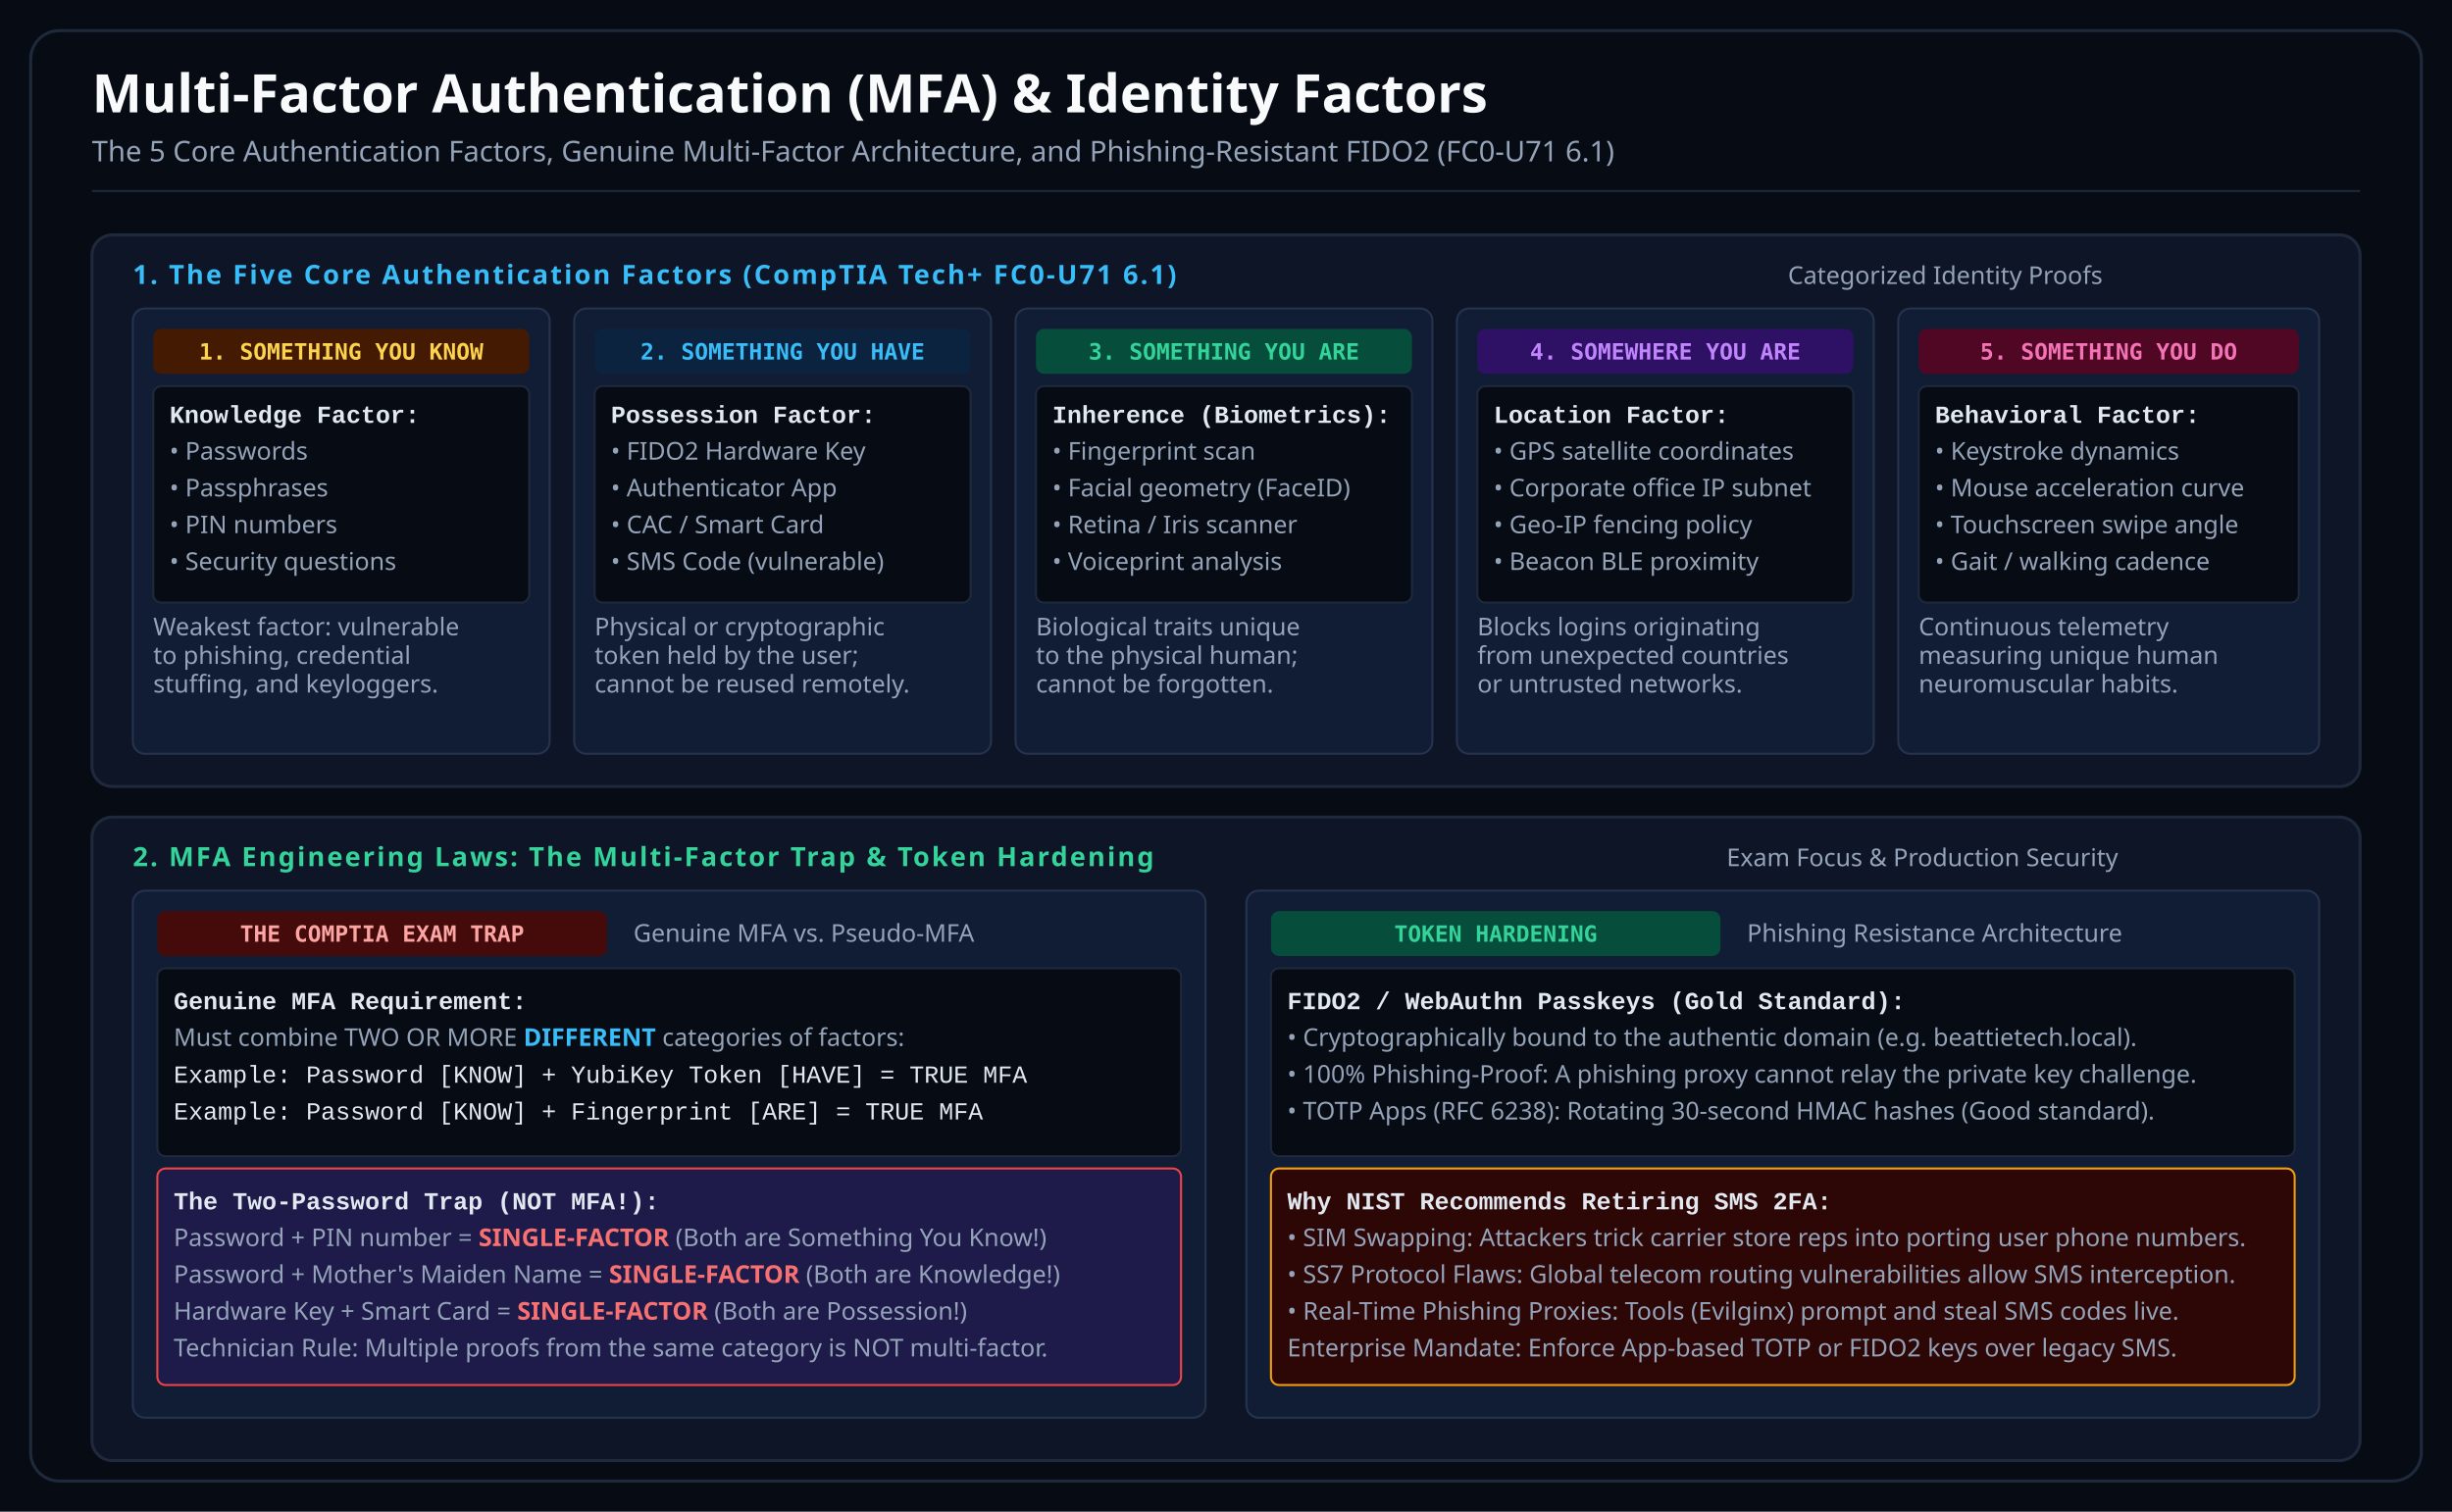
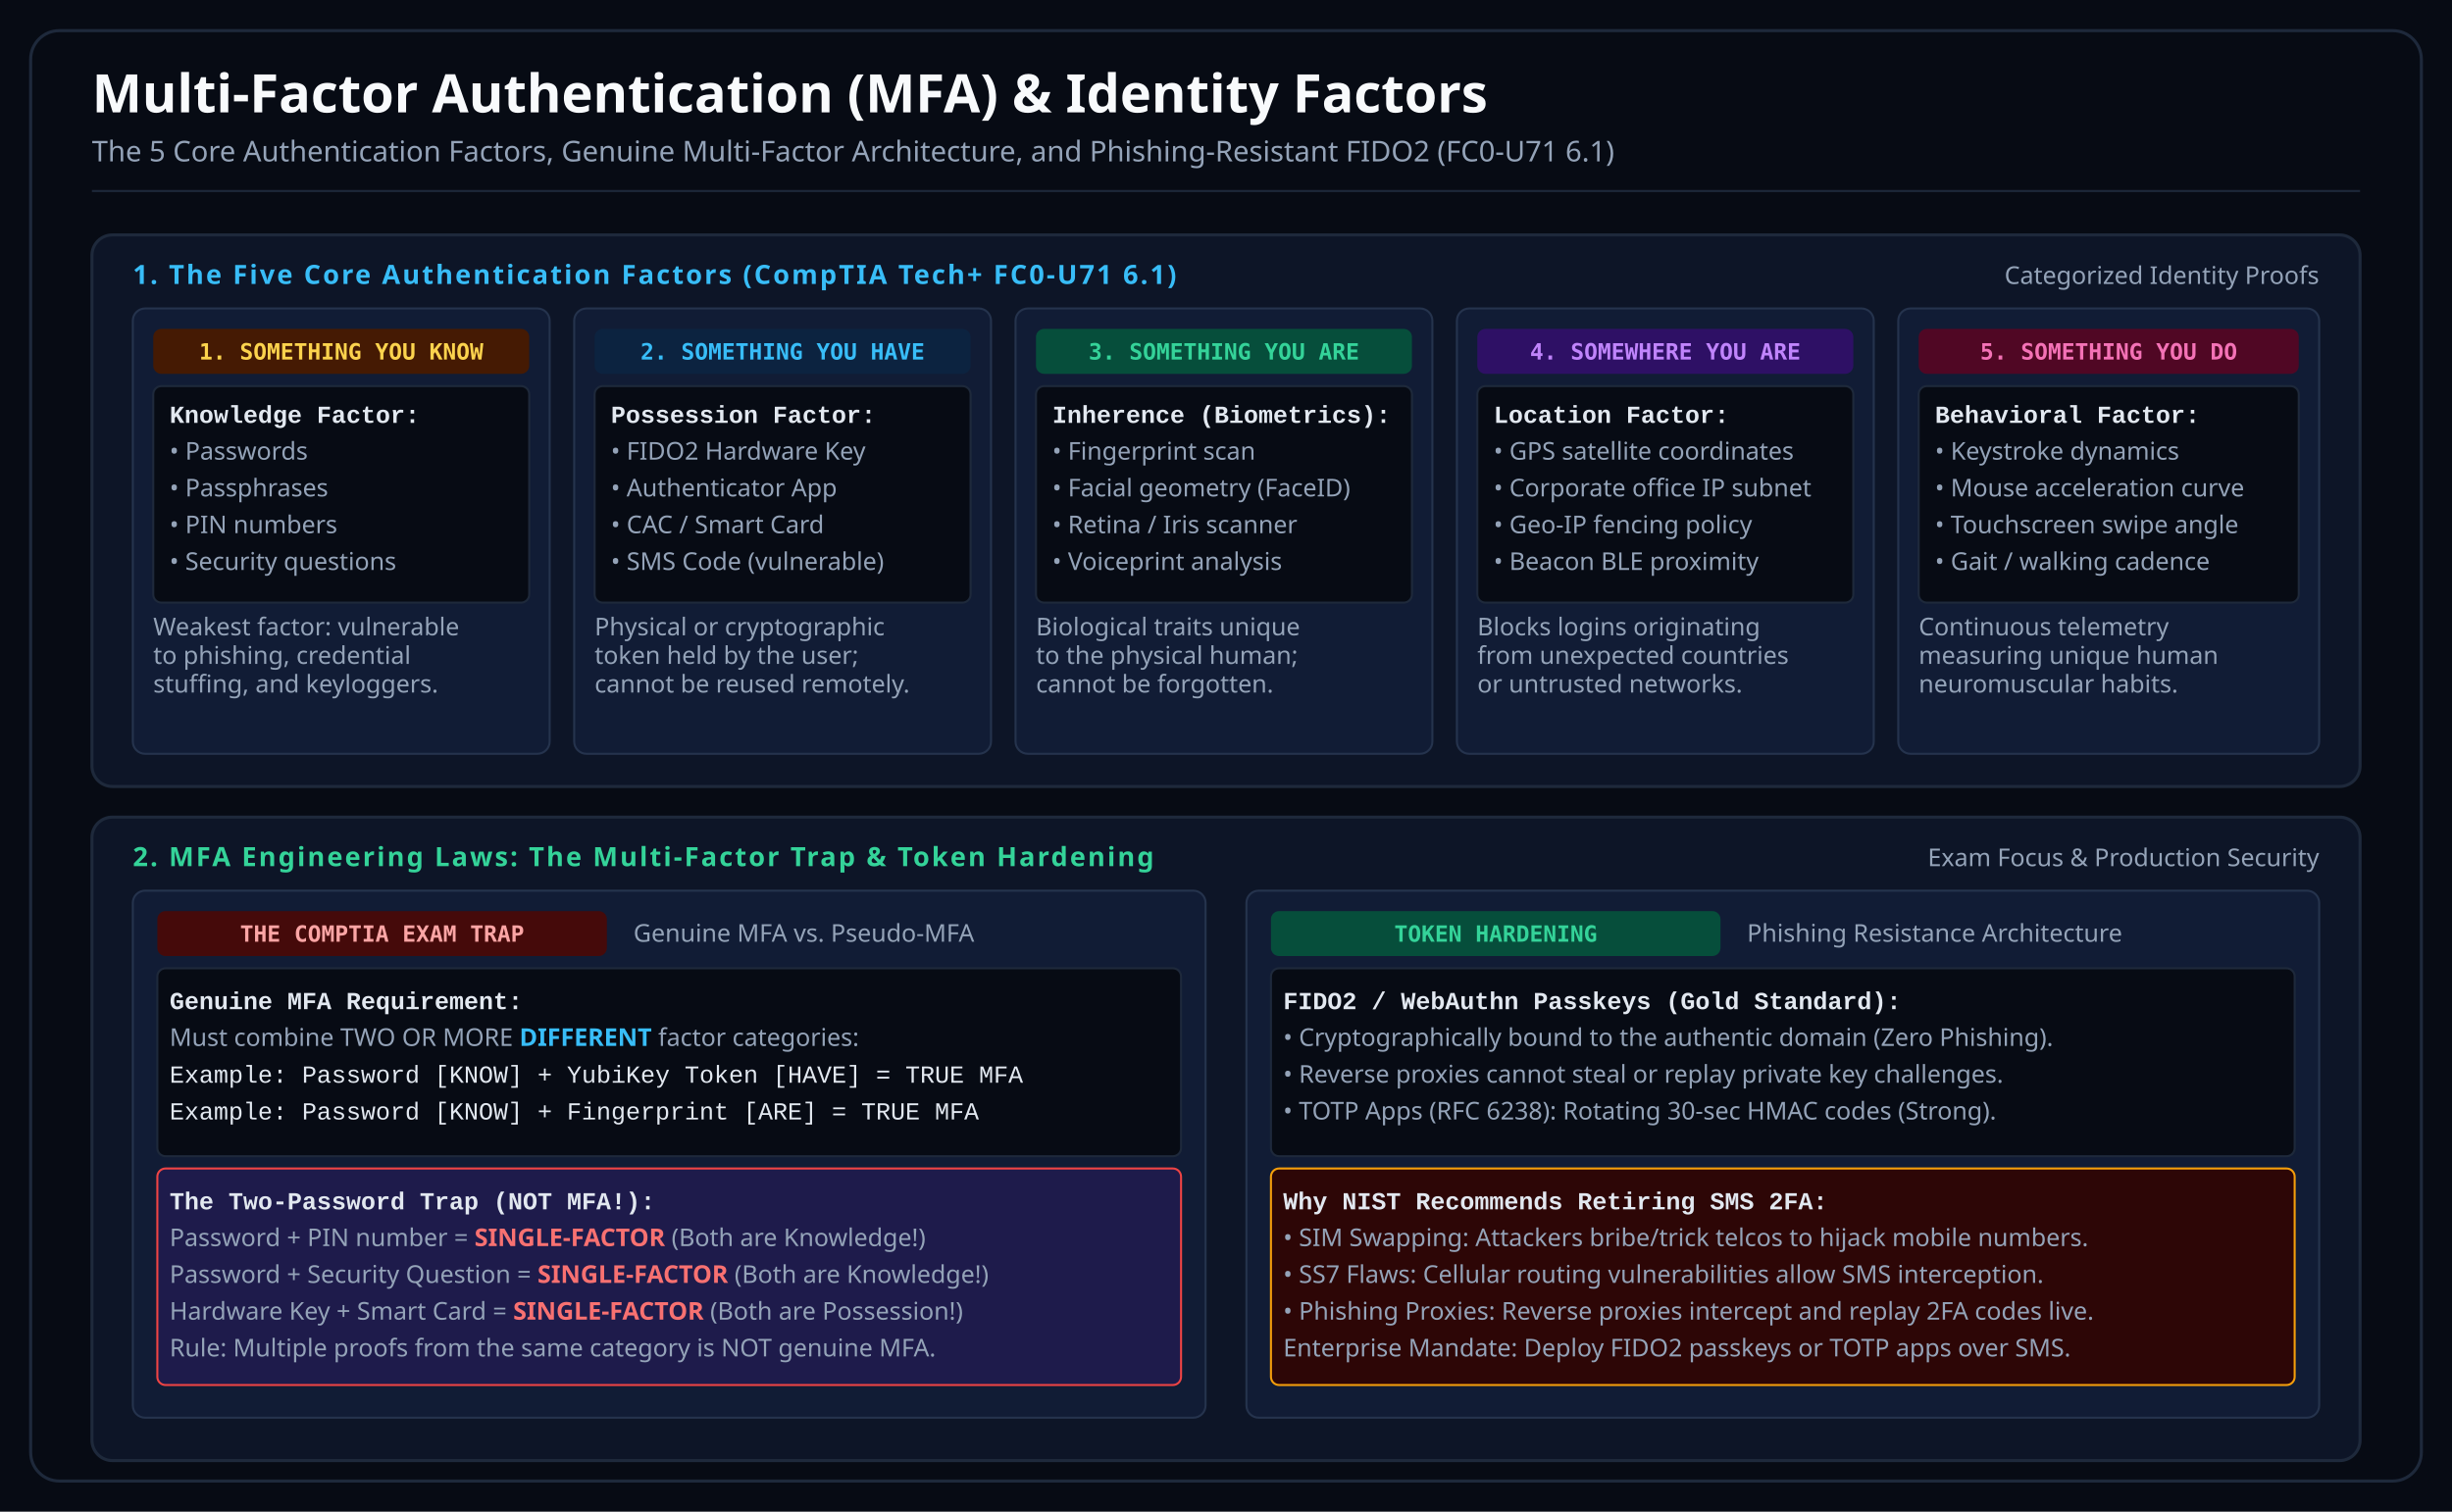
<svg xmlns="http://www.w3.org/2000/svg" viewBox="0 0 1200 740" width="1200" height="740">
  <defs>
    <style>
      .bg { fill: #070b14; }
      .card-bg { fill: #0d1527; stroke: #1e293b; stroke-width: 1.5; rx: 10px; }
      .inner-card { fill: #111c35; stroke: #25334d; stroke-width: 1; rx: 6px; }
      .text-title { font-family: 'Segoe UI', -apple-system, sans-serif; font-size: 26px; font-weight: 700; fill: #f8fafc; }
      .text-subtitle { font-family: 'Segoe UI', -apple-system, sans-serif; font-size: 14px; fill: #94a3b8; }
      .text-section { font-family: 'Segoe UI', -apple-system, sans-serif; font-size: 13px; font-weight: 700; letter-spacing: 0.08em; text-transform: uppercase; }
      .text-label { font-family: 'Segoe UI', -apple-system, sans-serif; font-size: 12px; fill: #94a3b8; }
      .text-val-mono { font-family: 'JetBrains Mono', 'Courier New', monospace; font-size: 12px; fill: #e2e8f0; }
      .badge-text { font-family: 'JetBrains Mono', monospace; font-size: 11px; font-weight: 700; text-anchor: middle; }
    </style>
  </defs>
  <rect width="1200" height="740" class="bg" />
  <rect x="15" y="15" width="1170" height="710" rx="14" fill="none" stroke="#1e293b" stroke-width="1.5" />
  <g transform="translate(45, 55)">
    <text class="text-title" x="0" y="0">Multi-Factor Authentication (MFA) &amp; Identity Factors</text>
    <text class="text-subtitle" x="0" y="24">The 5 Core Authentication Factors, Genuine Multi-Factor Architecture, and Phishing-Resistant FIDO2 (FC0-U71 6.1)</text>
    <rect x="0" y="38" width="1110" height="1" fill="#1e293b" />
  </g>
  <g transform="translate(45, 115)">
    <rect width="1110" height="270" class="card-bg" stroke="#0284c7" />
    <text class="text-section" x="20" y="24" fill="#38bdf8">1. The Five Core Authentication Factors (CompTIA Tech+ FC0-U71 6.1)</text>
-     <text class="text-label" x="830" y="24">Categorized Identity Proofs</text>
+     <text class="text-label" text-anchor="end" x="1090" y="24">Categorized Identity Proofs</text>
    <g transform="translate(20, 36)">
      <rect width="204" height="218" class="inner-card" stroke="#f59e0b" />
      <rect x="10" y="10" width="184" height="22" rx="4" fill="#451a03" />
      <text x="102" y="25" class="badge-text" fill="#fcd34d">1. SOMETHING YOU KNOW</text>
      <rect x="10" y="38" width="184" height="106" rx="4" fill="#070b14" stroke="#1e293b" />
      <text x="18" y="56" class="text-val-mono" font-size="11px" font-weight="700" fill="#fcd34d">Knowledge Factor:</text>
      <text x="18" y="74" class="text-label" font-size="11px" fill="#cbd5e1">• Passwords</text>
      <text x="18" y="92" class="text-label" font-size="11px" fill="#cbd5e1">• Passphrases</text>
      <text x="18" y="110" class="text-label" font-size="11px" fill="#cbd5e1">• PIN numbers</text>
      <text x="18" y="128" class="text-label" font-size="11px" fill="#94a3b8">• Security questions</text>
      <text x="10" y="160" class="text-label" font-size="10px" fill="#fde68a">Weakest factor: vulnerable</text>
      <text x="10" y="174" class="text-label" font-size="10px" fill="#fde68a">to phishing, credential</text>
      <text x="10" y="188" class="text-label" font-size="10px" fill="#fde68a">stuffing, and keyloggers.</text>
    </g>
    <g transform="translate(236, 36)">
      <rect width="204" height="218" class="inner-card" stroke="#38bdf8" />
      <rect x="10" y="10" width="184" height="22" rx="4" fill="#0c2340" />
      <text x="102" y="25" class="badge-text" fill="#38bdf8">2. SOMETHING YOU HAVE</text>
      <rect x="10" y="38" width="184" height="106" rx="4" fill="#070b14" stroke="#1e293b" />
      <text x="18" y="56" class="text-val-mono" font-size="11px" font-weight="700" fill="#38bdf8">Possession Factor:</text>
      <text x="18" y="74" class="text-label" font-size="11px" fill="#cbd5e1">• FIDO2 Hardware Key</text>
      <text x="18" y="92" class="text-label" font-size="11px" fill="#cbd5e1">• Authenticator App</text>
      <text x="18" y="110" class="text-label" font-size="11px" fill="#cbd5e1">• CAC / Smart Card</text>
      <text x="18" y="128" class="text-label" font-size="11px" fill="#94a3b8">• SMS Code (vulnerable)</text>
      <text x="10" y="160" class="text-label" font-size="10px" fill="#93c5fd">Physical or cryptographic</text>
      <text x="10" y="174" class="text-label" font-size="10px" fill="#93c5fd">token held by the user;</text>
      <text x="10" y="188" class="text-label" font-size="10px" fill="#93c5fd">cannot be reused remotely.</text>
    </g>
    <g transform="translate(452, 36)">
      <rect width="204" height="218" class="inner-card" stroke="#10b981" />
      <rect x="10" y="10" width="184" height="22" rx="4" fill="#064e3b" />
      <text x="102" y="25" class="badge-text" fill="#34d399">3. SOMETHING YOU ARE</text>
      <rect x="10" y="38" width="184" height="106" rx="4" fill="#070b14" stroke="#1e293b" />
      <text x="18" y="56" class="text-val-mono" font-size="11px" font-weight="700" fill="#34d399">Inherence (Biometrics):</text>
      <text x="18" y="74" class="text-label" font-size="11px" fill="#cbd5e1">• Fingerprint scan</text>
      <text x="18" y="92" class="text-label" font-size="11px" fill="#cbd5e1">• Facial geometry (FaceID)</text>
      <text x="18" y="110" class="text-label" font-size="11px" fill="#cbd5e1">• Retina / Iris scanner</text>
      <text x="18" y="128" class="text-label" font-size="11px" fill="#94a3b8">• Voiceprint analysis</text>
      <text x="10" y="160" class="text-label" font-size="10px" fill="#a7f3d0">Biological traits unique</text>
      <text x="10" y="174" class="text-label" font-size="10px" fill="#a7f3d0">to the physical human;</text>
      <text x="10" y="188" class="text-label" font-size="10px" fill="#a7f3d0">cannot be forgotten.</text>
    </g>
    <g transform="translate(668, 36)">
      <rect width="204" height="218" class="inner-card" stroke="#8b5cf6" />
      <rect x="10" y="10" width="184" height="22" rx="4" fill="#2e1065" />
      <text x="102" y="25" class="badge-text" fill="#c084fc">4. SOMEWHERE YOU ARE</text>
      <rect x="10" y="38" width="184" height="106" rx="4" fill="#070b14" stroke="#1e293b" />
      <text x="18" y="56" class="text-val-mono" font-size="11px" font-weight="700" fill="#c084fc">Location Factor:</text>
      <text x="18" y="74" class="text-label" font-size="11px" fill="#cbd5e1">• GPS satellite coordinates</text>
      <text x="18" y="92" class="text-label" font-size="11px" fill="#cbd5e1">• Corporate office IP subnet</text>
      <text x="18" y="110" class="text-label" font-size="11px" fill="#cbd5e1">• Geo-IP fencing policy</text>
      <text x="18" y="128" class="text-label" font-size="11px" fill="#94a3b8">• Beacon BLE proximity</text>
      <text x="10" y="160" class="text-label" font-size="10px" fill="#ddd6fe">Blocks logins originating</text>
      <text x="10" y="174" class="text-label" font-size="10px" fill="#ddd6fe">from unexpected countries</text>
      <text x="10" y="188" class="text-label" font-size="10px" fill="#ddd6fe">or untrusted networks.</text>
    </g>
    <g transform="translate(884, 36)">
      <rect width="206" height="218" class="inner-card" stroke="#ec4899" />
      <rect x="10" y="10" width="186" height="22" rx="4" fill="#500724" />
      <text x="103" y="25" class="badge-text" fill="#f472b6">5. SOMETHING YOU DO</text>
      <rect x="10" y="38" width="186" height="106" rx="4" fill="#070b14" stroke="#1e293b" />
      <text x="18" y="56" class="text-val-mono" font-size="11px" font-weight="700" fill="#f472b6">Behavioral Factor:</text>
      <text x="18" y="74" class="text-label" font-size="11px" fill="#cbd5e1">• Keystroke dynamics</text>
      <text x="18" y="92" class="text-label" font-size="11px" fill="#cbd5e1">• Mouse acceleration curve</text>
      <text x="18" y="110" class="text-label" font-size="11px" fill="#cbd5e1">• Touchscreen swipe angle</text>
      <text x="18" y="128" class="text-label" font-size="11px" fill="#94a3b8">• Gait / walking cadence</text>
      <text x="10" y="160" class="text-label" font-size="10px" fill="#fbcfe8">Continuous telemetry</text>
      <text x="10" y="174" class="text-label" font-size="10px" fill="#fbcfe8">measuring unique human</text>
      <text x="10" y="188" class="text-label" font-size="10px" fill="#fbcfe8">neuromuscular habits.</text>
    </g>
  </g>
  <g transform="translate(45, 400)">
    <rect width="1110" height="315" class="card-bg" stroke="#10b981" />
    <text class="text-section" x="20" y="24" fill="#34d399">2. MFA Engineering Laws: The Multi-Factor Trap &amp; Token Hardening</text>
-     <text class="text-label" x="800" y="24">Exam Focus &amp; Production Security</text>
+     <text class="text-label" text-anchor="end" x="1090" y="24">Exam Focus &amp; Production Security</text>
    <g transform="translate(20, 36)">
      <rect width="525" height="258" class="inner-card" stroke="#ef4444" />
      <rect x="12" y="10" width="220" height="22" rx="4" fill="#450a0a" />
      <text x="122" y="25" class="badge-text" fill="#fca5a5">THE COMPTIA EXAM TRAP</text>
      <text x="245" y="25" class="text-label" fill="#fca5a5">Genuine MFA vs. Pseudo-MFA</text>
      <rect x="12" y="38" width="501" height="92" rx="4" fill="#070b14" stroke="#1e293b" />
-       <text x="20" y="58" class="text-val-mono" font-size="11px" font-weight="700" fill="#34d399">Genuine MFA Requirement:</text>
-       <text x="20" y="76" class="text-label" fill="#cbd5e1">Must combine TWO OR MORE <tspan font-weight="700" fill="#38bdf8">DIFFERENT</tspan> categories of factors:</text>
-       <text x="20" y="94" class="text-val-mono" font-size="11px" fill="#38bdf8">Example: Password [KNOW] + YubiKey Token [HAVE] = TRUE MFA</text>
-       <text x="20" y="112" class="text-val-mono" font-size="11px" fill="#34d399">Example: Password [KNOW] + Fingerprint [ARE] = TRUE MFA</text>
+       <text x="18" y="58" class="text-val-mono" font-size="11px" font-weight="700" fill="#34d399">Genuine MFA Requirement:</text>
+       <text x="18" y="76" class="text-label" fill="#cbd5e1">Must combine TWO OR MORE <tspan font-weight="700" fill="#38bdf8">DIFFERENT</tspan> factor categories:</text>
+       <text x="18" y="94" class="text-val-mono" font-size="11px" fill="#38bdf8">Example: Password [KNOW] + YubiKey Token [HAVE] = TRUE MFA</text>
+       <text x="18" y="112" class="text-val-mono" font-size="11px" fill="#34d399">Example: Password [KNOW] + Fingerprint [ARE] = TRUE MFA</text>
      <rect x="12" y="136" width="501" height="106" rx="4" fill="#1e1b4b" stroke="#ef4444" />
-       <text x="20" y="156" class="text-val-mono" font-size="11px" font-weight="700" fill="#f87171">The Two-Password Trap (NOT MFA!):</text>
-       <text x="20" y="174" class="text-label" font-size="11px" fill="#cbd5e1">Password + PIN number = <tspan font-weight="700" fill="#f87171">SINGLE-FACTOR</tspan> (Both are Something You Know!)</text>
-       <text x="20" y="192" class="text-label" font-size="11px" fill="#cbd5e1">Password + Mother's Maiden Name = <tspan font-weight="700" fill="#f87171">SINGLE-FACTOR</tspan> (Both are Knowledge!)</text>
-       <text x="20" y="210" class="text-label" font-size="11px" fill="#cbd5e1">Hardware Key + Smart Card = <tspan font-weight="700" fill="#f87171">SINGLE-FACTOR</tspan> (Both are Possession!)</text>
-       <text x="20" y="228" class="text-label" font-size="11px" fill="#fca5a5">Technician Rule: Multiple proofs from the same category is NOT multi-factor.</text>
+       <text x="18" y="156" class="text-val-mono" font-size="11px" font-weight="700" fill="#f87171">The Two-Password Trap (NOT MFA!):</text>
+       <text x="18" y="174" class="text-label" font-size="11px" fill="#cbd5e1">Password + PIN number = <tspan font-weight="700" fill="#f87171">SINGLE-FACTOR</tspan> (Both are Knowledge!)</text>
+       <text x="18" y="192" class="text-label" font-size="11px" fill="#cbd5e1">Password + Security Question = <tspan font-weight="700" fill="#f87171">SINGLE-FACTOR</tspan> (Both are Knowledge!)</text>
+       <text x="18" y="210" class="text-label" font-size="11px" fill="#cbd5e1">Hardware Key + Smart Card = <tspan font-weight="700" fill="#f87171">SINGLE-FACTOR</tspan> (Both are Possession!)</text>
+       <text x="18" y="228" class="text-label" font-size="11px" fill="#fca5a5">Rule: Multiple proofs from the same category is NOT genuine MFA.</text>
    </g>
    <g transform="translate(565, 36)">
      <rect width="525" height="258" class="inner-card" stroke="#10b981" />
      <rect x="12" y="10" width="220" height="22" rx="4" fill="#064e3b" />
      <text x="122" y="25" class="badge-text" fill="#34d399">TOKEN HARDENING</text>
      <text x="245" y="25" class="text-label" fill="#6ee7b7">Phishing Resistance Architecture</text>
      <rect x="12" y="38" width="501" height="92" rx="4" fill="#070b14" stroke="#1e293b" />
-       <text x="20" y="58" class="text-val-mono" font-size="11px" font-weight="700" fill="#38bdf8">FIDO2 / WebAuthn Passkeys (Gold Standard):</text>
-       <text x="20" y="76" class="text-label" font-size="11px" fill="#cbd5e1">• Cryptographically bound to the authentic domain (e.g. beattietech.local).</text>
-       <text x="20" y="94" class="text-label" font-size="11px" fill="#cbd5e1">• 100% Phishing-Proof: A phishing proxy cannot relay the private key challenge.</text>
-       <text x="20" y="112" class="text-label" font-size="11px" fill="#34d399">• TOTP Apps (RFC 6238): Rotating 30-second HMAC hashes (Good standard).</text>
+       <text x="18" y="58" class="text-val-mono" font-size="11px" font-weight="700" fill="#38bdf8">FIDO2 / WebAuthn Passkeys (Gold Standard):</text>
+       <text x="18" y="76" class="text-label" font-size="11px" fill="#cbd5e1">• Cryptographically bound to the authentic domain (Zero Phishing).</text>
+       <text x="18" y="94" class="text-label" font-size="11px" fill="#cbd5e1">• Reverse proxies cannot steal or replay private key challenges.</text>
+       <text x="18" y="112" class="text-label" font-size="11px" fill="#34d399">• TOTP Apps (RFC 6238): Rotating 30-sec HMAC codes (Strong).</text>
      <rect x="12" y="136" width="501" height="106" rx="4" fill="#2d0606" stroke="#f59e0b" />
-       <text x="20" y="156" class="text-val-mono" font-size="11px" font-weight="700" fill="#fcd34d">Why NIST Recommends Retiring SMS 2FA:</text>
-       <text x="20" y="174" class="text-label" font-size="11px" fill="#cbd5e1">• SIM Swapping: Attackers trick carrier store reps into porting user phone numbers.</text>
-       <text x="20" y="192" class="text-label" font-size="11px" fill="#cbd5e1">• SS7 Protocol Flaws: Global telecom routing vulnerabilities allow SMS interception.</text>
-       <text x="20" y="210" class="text-label" font-size="11px" fill="#cbd5e1">• Real-Time Phishing Proxies: Tools (Evilginx) prompt and steal SMS codes live.</text>
-       <text x="20" y="228" class="text-label" font-size="11px" fill="#fde68a">Enterprise Mandate: Enforce App-based TOTP or FIDO2 keys over legacy SMS.</text>
+       <text x="18" y="156" class="text-val-mono" font-size="11px" font-weight="700" fill="#fcd34d">Why NIST Recommends Retiring SMS 2FA:</text>
+       <text x="18" y="174" class="text-label" font-size="11px" fill="#cbd5e1">• SIM Swapping: Attackers bribe/trick telcos to hijack mobile numbers.</text>
+       <text x="18" y="192" class="text-label" font-size="11px" fill="#cbd5e1">• SS7 Flaws: Cellular routing vulnerabilities allow SMS interception.</text>
+       <text x="18" y="210" class="text-label" font-size="11px" fill="#cbd5e1">• Phishing Proxies: Reverse proxies intercept and replay 2FA codes live.</text>
+       <text x="18" y="228" class="text-label" font-size="11px" fill="#fde68a">Enterprise Mandate: Deploy FIDO2 passkeys or TOTP apps over SMS.</text>
    </g>
  </g>
</svg>
